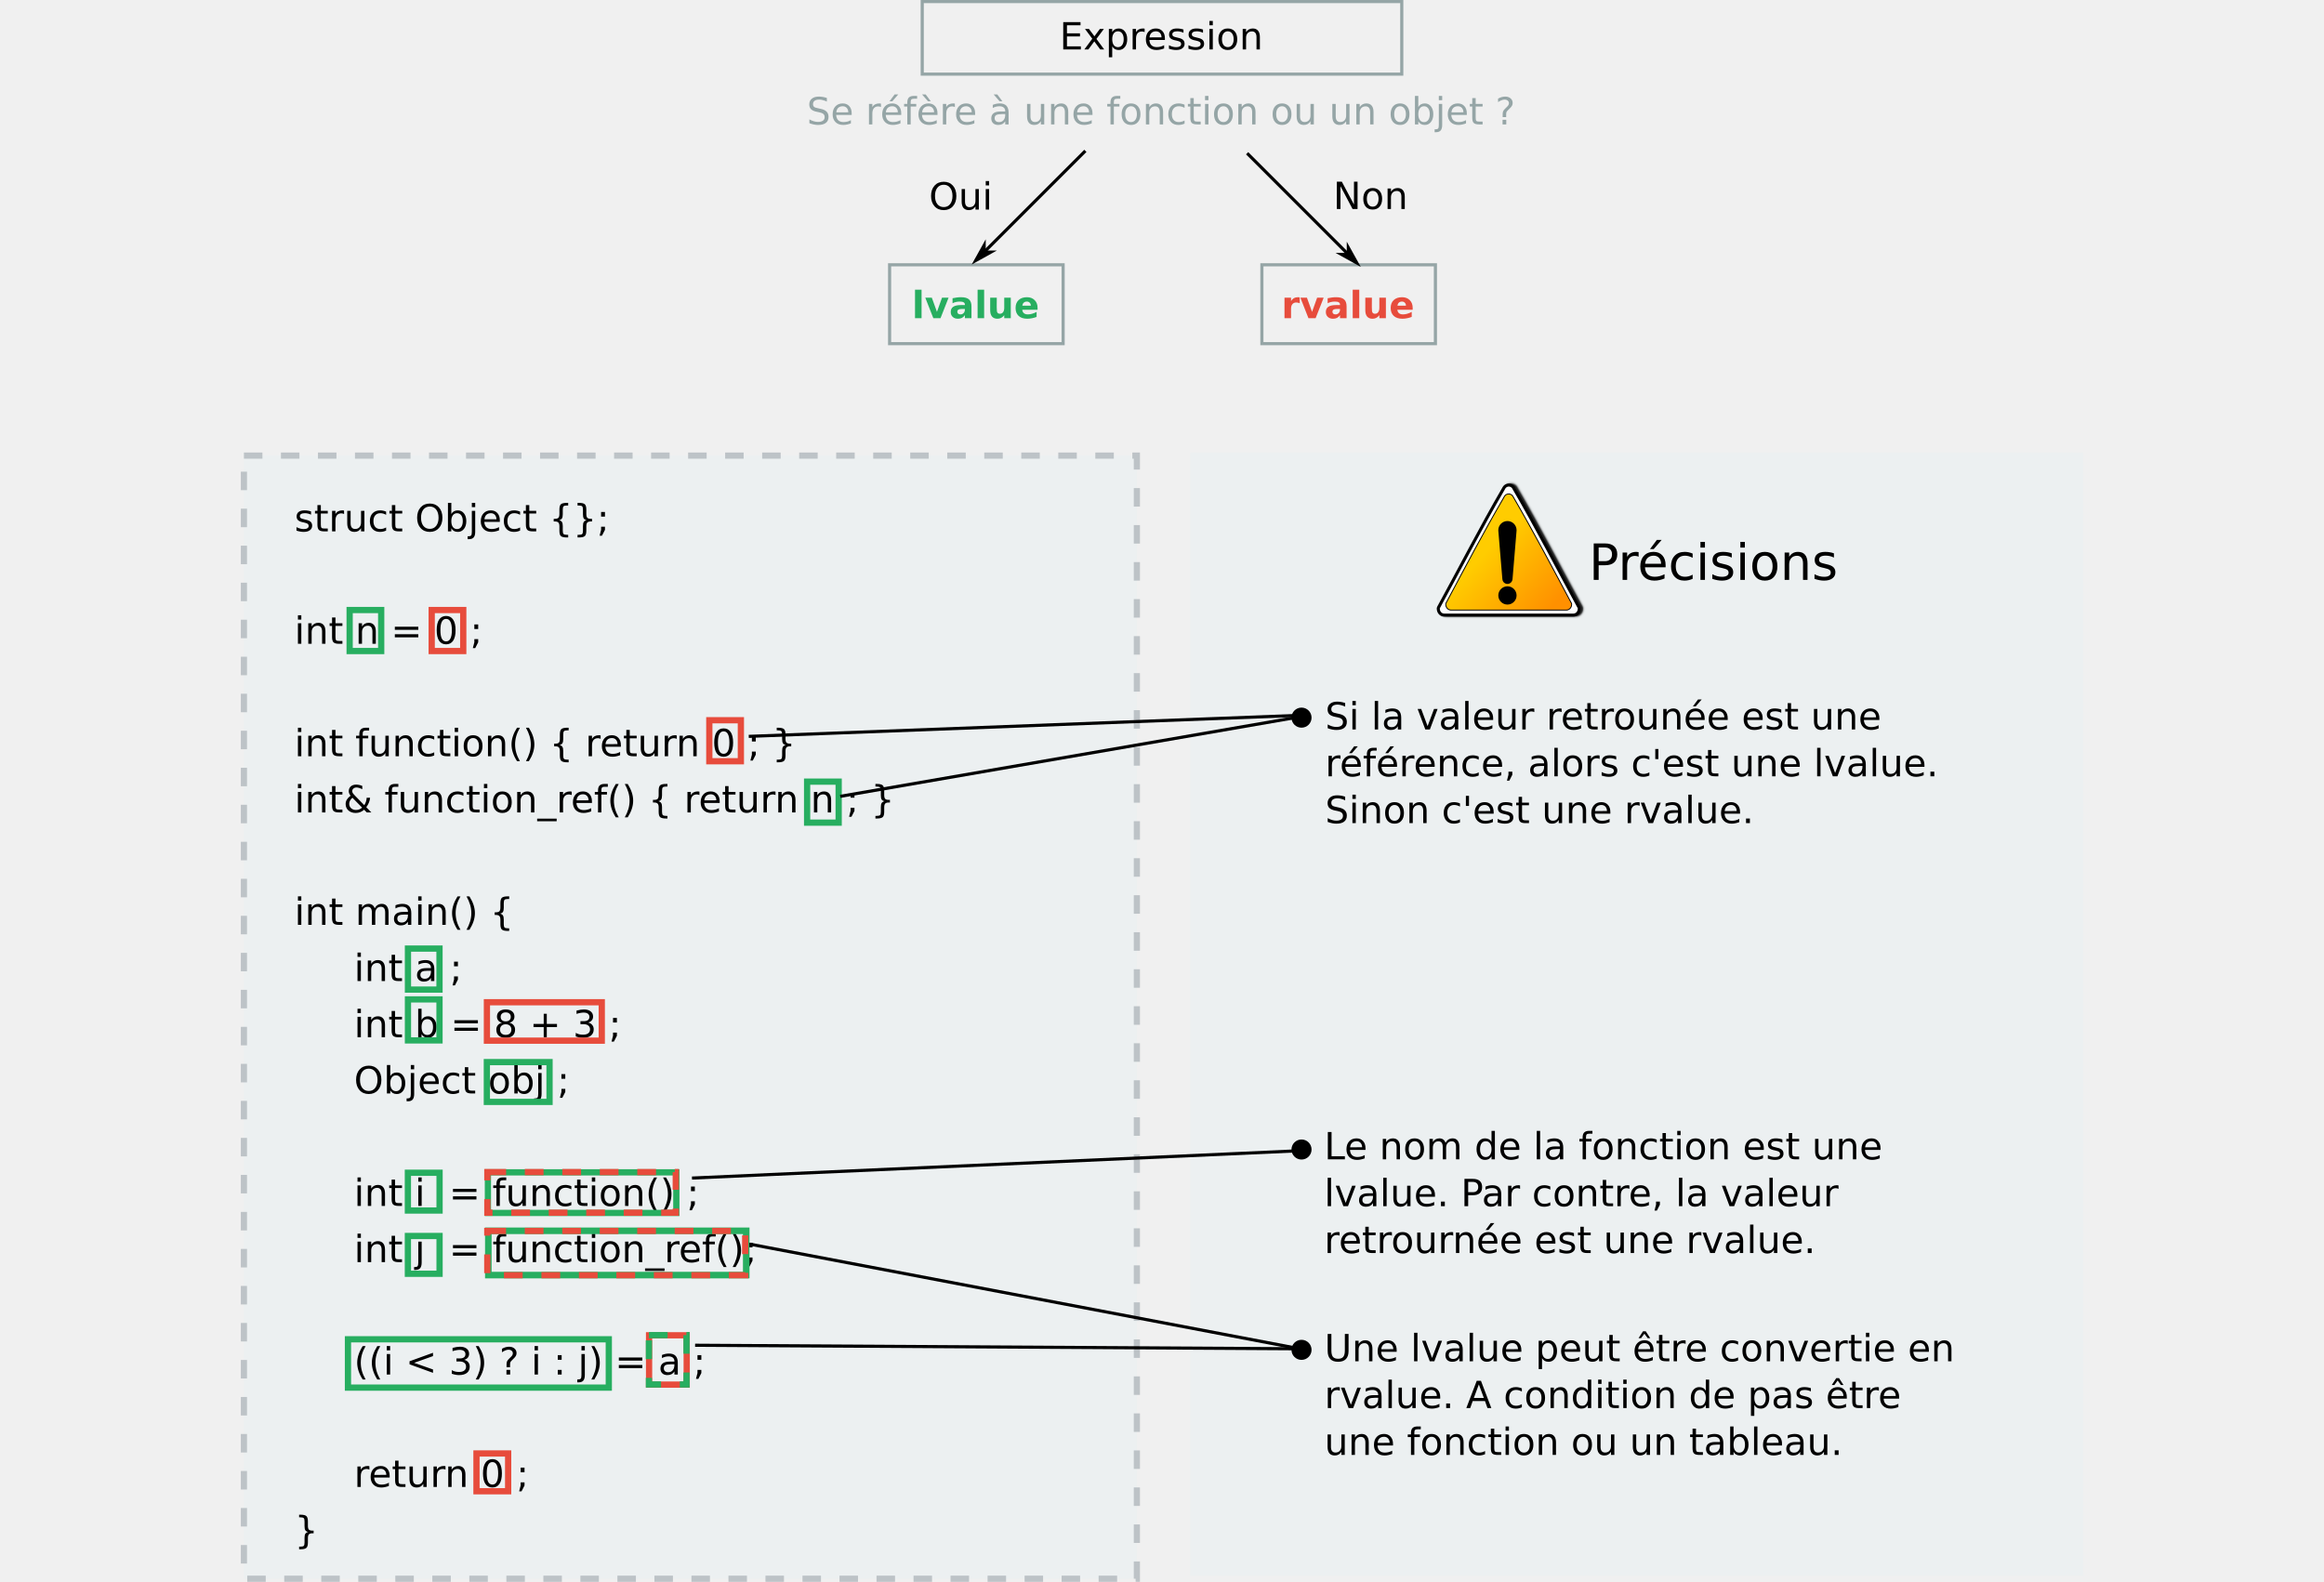
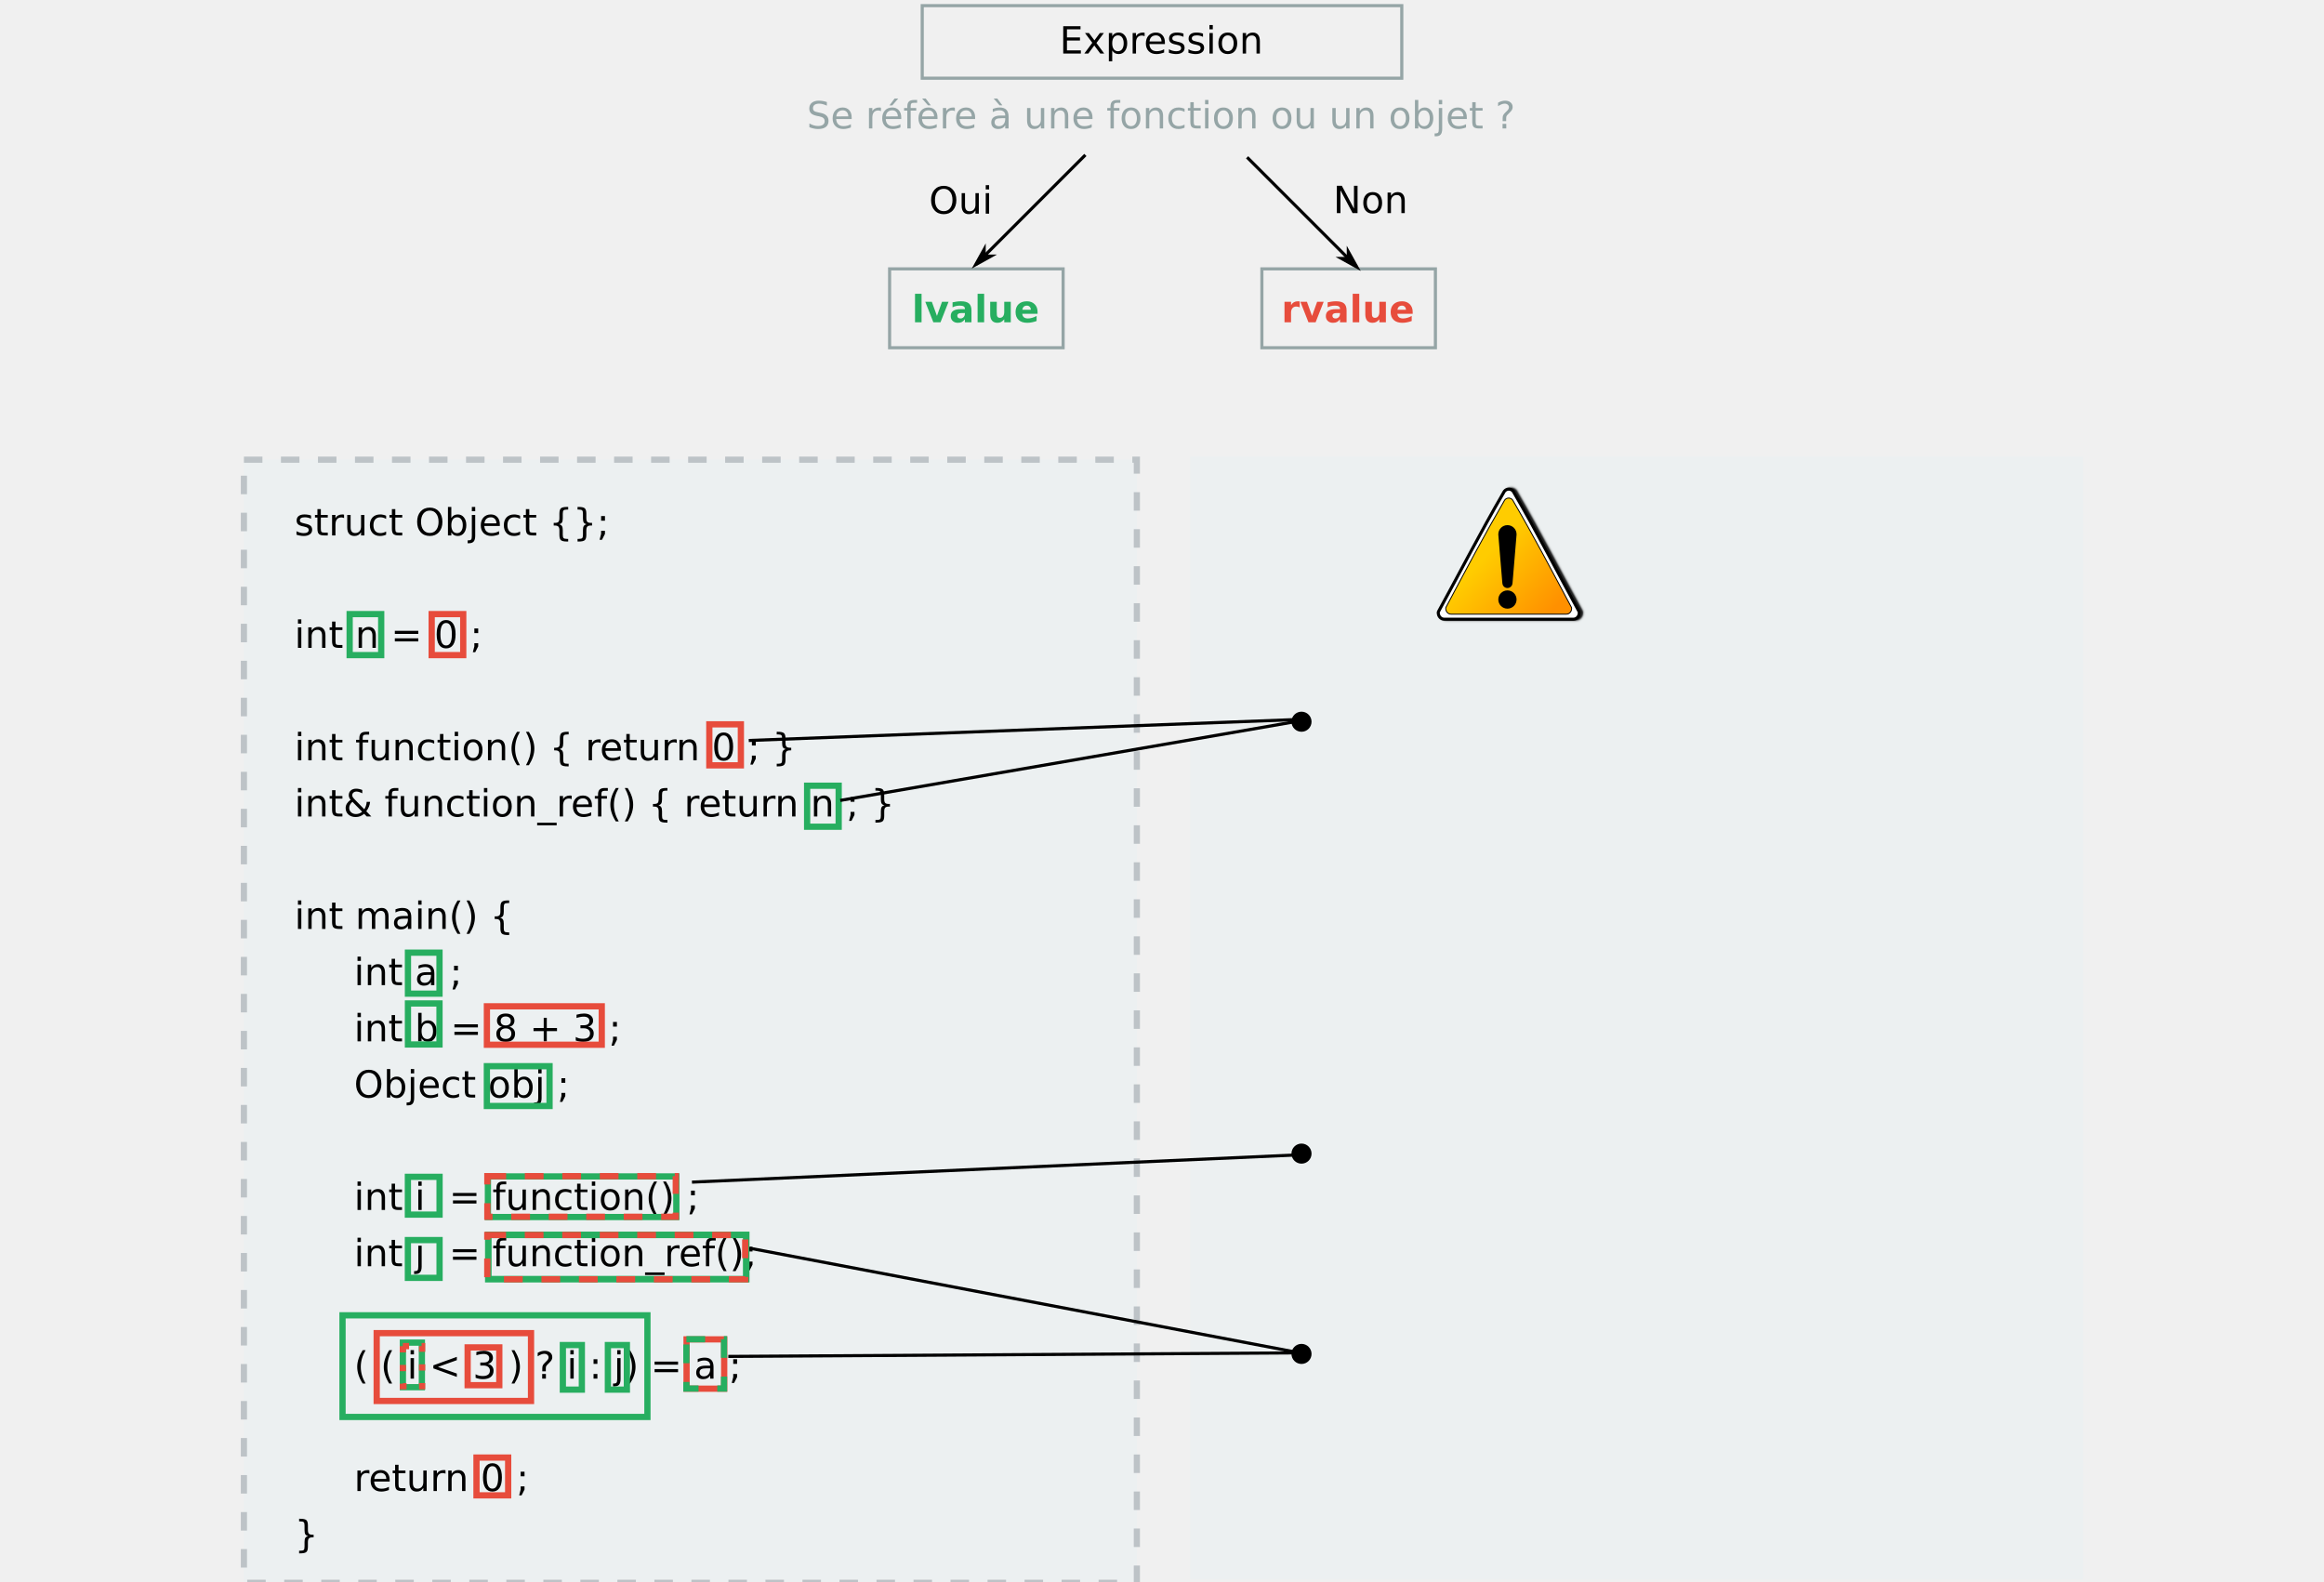
- <svg xmlns="http://www.w3.org/2000/svg" width="210mm" height="142.95mm" version="1.1" viewBox="0 0 744.094 506.515">
-   <defs>
+ <svg xmlns="http://www.w3.org/2000/svg" xmlns:xlink="http://www.w3.org/1999/xlink" width="210mm" height="142.95mm" version="1.1" viewBox="0 0 744.094 506.515" id="svg2">
+   <defs id="defs4">
    <filter id="b" color-interpolation-filters="sRGB">
-       <feGaussianBlur stdDeviation="1.336" />
+       <feGaussianBlur stdDeviation="1.336" id="feGaussianBlur7" />
    </filter>
-     <linearGradient id="a" x1="58" x2="120" y1="57.222" y2="115.22" gradientTransform="translate(.8495 3.3271)" gradientUnits="userSpaceOnUse">
-       <stop stop-color="#fc0" offset="0" />
-       <stop stop-color="#ff9000" offset="1" />
+     <linearGradient id="a" x1="58" x2="120" y1="57.222" y2="115.22" gradientTransform="translate(0.8495,3.3271)" gradientUnits="userSpaceOnUse">
+       <stop stop-color="#fc0" offset="0" id="stop10" />
+       <stop stop-color="#ff9000" offset="1" id="stop12" />
    </linearGradient>
    <marker id="Arrow1Mend" overflow="visible" orient="auto">
-       <path transform="matrix(-.4 0 0 -.4 -4 0)" d="m0 0 5-5-17.5 5 17.5 5-5-5z" fill-rule="evenodd" stroke="#000" stroke-width="1pt" />
+       <path transform="matrix(-.4 0 0 -.4 -4 0)" d="m0 0 5-5-17.5 5 17.5 5-5-5z" fill-rule="evenodd" stroke="#000" stroke-width="1pt" id="path15" />
+     </marker>
+     <marker orient="auto" refY="0" refX="0" id="marker7194" style="overflow:visible">
+       <path id="path7196" d="M 0,0 5,-5 -12.5,0 5,5 0,0 Z" style="fill-rule:evenodd;stroke:#000000;stroke-width:1pt" transform="matrix(-0.4,0,0,-0.4,-4,0)" />
+     </marker>
+     <marker orient="auto" refY="0" refX="0" id="Arrow1Mend-4" style="overflow:visible">
+       <path id="path3899-0" d="M 0,0 5,-5 -12.5,0 5,5 0,0 Z" style="fill-rule:evenodd;stroke:#000000;stroke-width:1pt" transform="matrix(-0.4,0,0,-0.4,-4,0)" />
+     </marker>
+     <marker orient="auto" refY="0" refX="0" id="marker5634" style="overflow:visible">
+       <path id="path5636" d="M 0,0 5,-5 -12.5,0 5,5 0,0 Z" style="fill-rule:evenodd;stroke:#000000;stroke-width:1pt" transform="matrix(-0.4,0,0,-0.4,-4,0)" />
+     </marker>
+     <marker orient="auto" refY="0" refX="0" id="marker5638" style="overflow:visible">
+       <path id="path5640" d="M 0,0 5,-5 -12.5,0 5,5 0,0 Z" style="fill-rule:evenodd;stroke:#000000;stroke-width:1pt" transform="matrix(-0.4,0,0,-0.4,-4,0)" />
+     </marker>
+     <marker orient="auto" refY="0" refX="0" id="marker5642" style="overflow:visible">
+       <path id="path5644" d="M 0,0 5,-5 -12.5,0 5,5 0,0 Z" style="fill-rule:evenodd;stroke:#000000;stroke-width:1pt" transform="matrix(-0.4,0,0,-0.4,-4,0)" />
+     </marker>
+     <filter style="color-interpolation-filters:sRGB" id="filter3789">
+       <feGaussianBlur stdDeviation="1.336" id="feGaussianBlur3791" />
+     </filter>
+     <linearGradient xlink:href="#a" id="linearGradient8074" gradientUnits="userSpaceOnUse" gradientTransform="translate(0.8495,3.3271)" x1="58" y1="57.222" x2="120" y2="115.22" />
+     <marker orient="auto" refY="0" refX="0" id="Arrow1Mend-0" style="overflow:visible">
+       <path id="path3899" d="M 0,0 5,-5 -12.5,0 5,5 0,0 Z" style="fill-rule:evenodd;stroke:#000000;stroke-width:1pt" transform="matrix(-0.4,0,0,-0.4,-4,0)" />
+     </marker>
+     <marker orient="auto" refY="0" refX="0" id="marker5654" style="overflow:visible">
+       <path id="path5656" d="M 0,0 5,-5 -12.5,0 5,5 0,0 Z" style="fill-rule:evenodd;stroke:#000000;stroke-width:1pt" transform="matrix(-0.4,0,0,-0.4,-4,0)" />
    </marker>
  </defs>
-   <g transform="translate(-77.111 6.1523e-8)">
-     <g transform="translate(156.94 -135.71)">
-       <g transform="translate(-10)">
-         <text x="188.491" y="175.55" fill="#000000" font-family="'DejaVu Sans'" font-size="12px" letter-spacing="0px" word-spacing="0px" style="line-height:125%" xml:space="preserve">
-           <tspan x="188.491" y="175.55" fill="#95a5a6">Se réfère à une fonction ou un objet ?</tspan>
+   <g id="g7362" transform="translate(79.82828,-134.4072)">
+     <g transform="translate(-10,0)" id="g6780">
+       <text xml:space="preserve" style="font-style:normal;font-variant:normal;font-weight:normal;font-stretch:normal;font-size:12px;line-height:125%;font-family:'DejaVu Sans';-inkscape-font-specification:'DejaVu Sans';letter-spacing:0px;word-spacing:0px;fill:#000000;fill-opacity:1;stroke:none" x="188.491" y="175.55" id="text3019">
+         <tspan id="tspan3021" x="188.491" y="175.55" style="fill:#95a5a6;fill-opacity:1">Se réfère à une fonction ou un objet ?</tspan>
+       </text>
+       <g id="g3860" transform="translate(173.9296,0)">
+         <text id="text3007" y="151.55" x="95.497" style="font-style:normal;font-variant:normal;font-weight:normal;font-stretch:normal;font-size:12px;line-height:125%;font-family:'DejaVu Sans';-inkscape-font-specification:'DejaVu Sans';letter-spacing:0px;word-spacing:0px;fill:#000000;fill-opacity:1;stroke:none" xml:space="preserve">
+           <tspan y="151.55" x="95.497" id="tspan3009">Expression</tspan>
        </text>
-         <g transform="translate(173.93)">
-           <text x="95.497" y="151.55" fill="#000000" font-family="'DejaVu Sans'" font-size="12px" letter-spacing="0px" word-spacing="0px" style="line-height:125%" xml:space="preserve">
-             <tspan x="95.497" y="151.55">Expression</tspan>
-           </text>
-           <rect x="51.518" y="136.21" width="153.54" height="23.234" fill="none" stroke="#95a5a6" />
-         </g>
-       </g>
-       <g transform="translate(161.06)">
-         <text x="169.362" y="237.602" fill="#e74c3c" font-family="'DejaVu Sans'" font-size="12px" letter-spacing="0px" word-spacing="0px" style="line-height:125%" xml:space="preserve">
-           <tspan x="169.362" y="237.602" fill="#e74c3c" font-weight="bold">rvalue</tspan>
-         </text>
-         <rect x="163.14" y="220.5" width="55.558" height="25.254" fill="none" stroke="#95a5a6" />
-       </g>
-       <g transform="translate(161.06)">
-         <text x="51.067" y="237.602" fill="#000000" font-family="'DejaVu Sans'" font-size="12px" letter-spacing="0px" word-spacing="0px" style="line-height:125%" xml:space="preserve">
-           <tspan x="51.067" y="237.602" fill="#27ae60" font-weight="bold">lvalue</tspan>
-         </text>
-         <rect x="43.942" y="220.5" width="55.558" height="25.254" fill="none" stroke="#95a5a6" />
-       </g>
-       <path d="m319.47 184.78 35 35" fill="none" marker-end="url(#Arrow1Mend)" stroke="#000" stroke-width="1px" />
-       <path d="m267.68 184.02-35 35" fill="none" marker-end="url(#Arrow1Mend)" stroke="#000" stroke-width="1px" />
-       <text x="217.609" y="202.824" fill="#000000" font-family="'DejaVu Sans'" font-size="12px" letter-spacing="0px" word-spacing="0px" style="line-height:125%" xml:space="preserve">
-         <tspan x="217.609" y="202.824">Oui</tspan>
-       </text>
-       <text x="347.03" y="202.639" fill="#000000" font-family="'DejaVu Sans'" font-size="12px" letter-spacing="0px" word-spacing="0px" style="line-height:125%" xml:space="preserve">
-         <tspan x="347.03" y="202.639">Non</tspan>
-       </text>
-     </g>
-     <g>
-       <rect x="458.2" y="144.9" width="285.9" height="359.64" fill="#ecf0f1" />
-       <rect x="155.21" y="145.89" width="285.9" height="359.64" fill="#ecf0f1" stroke="#bdc3c7" stroke-dasharray="5.926, 5.926" stroke-width="1.975" />
-       <text x="171.384" y="170.145" fill="#000000" font-family="'DejaVu Sans'" font-size="12px" letter-spacing="0px" word-spacing="0px" style="line-height:150%" xml:space="preserve">
-         <tspan x="171.384" y="170.145" style="line-height:150%">struct Object {};</tspan>
-         <tspan x="171.384" y="188.145" style="line-height:150%" />
-         <tspan x="171.384" y="206.145" style="line-height:150%">int n = 0 ;</tspan>
-         <tspan x="171.384" y="224.145" style="line-height:150%" />
-         <tspan x="171.384" y="242.145" style="line-height:150%">int function() { return 0 ; }</tspan>
-         <tspan x="171.384" y="260.145" style="line-height:150%">int&amp; function_ref() { return n ; }</tspan>
-         <tspan x="171.384" y="278.145" style="line-height:150%" />
-         <tspan x="171.384" y="296.145" style="line-height:150%">int main() {</tspan>
-         <tspan x="171.384" y="314.145" style="line-height:150%">     int a ;</tspan>
-         <tspan x="171.384" y="332.145" style="line-height:150%">     int b = 8 + 3 ; </tspan>
-         <tspan x="171.384" y="350.145" style="line-height:150%">     Object obj ;</tspan>
-         <tspan x="171.384" y="368.145" style="line-height:150%" />
-         <tspan x="171.384" y="386.145" style="line-height:150%">     int i  = function() ;</tspan>
-         <tspan x="171.384" y="404.145" style="line-height:150%">     int j  = function_ref();</tspan>
-         <tspan x="171.384" y="422.145" style="line-height:150%" />
-         <tspan x="171.384" y="440.145" style="line-height:150%">     ((i &lt; 3) ? i : j) = a ;</tspan>
-         <tspan x="171.384" y="458.145" style="line-height:150%" />
-         <tspan x="171.384" y="476.145" style="line-height:150%">     return 0 ;</tspan>
-         <tspan x="171.384" y="494.145" style="line-height:150%">}</tspan>
-       </text>
-     </g>
-     <g fill="none">
-       <g stroke-dashoffset="7.8" stroke-width="2">
-         <rect x="189.06" y="195.34" width="10.102" height="13.132" stroke="#27ae60" />
-         <rect x="215.33" y="195.34" width="10.102" height="13.132" stroke="#e74c3c" />
-         <rect x="304.22" y="230.63" width="10.102" height="13.132" stroke="#e74c3c" />
-       </g>
-       <g stroke="#27ae60" stroke-dashoffset="7.8" stroke-width="2">
-         <rect x="335.53" y="250.29" width="10.102" height="13.132" />
-         <rect x="207.73" y="303.75" width="10.102" height="13.132" />
-         <rect x="207.73" y="320.02" width="10.102" height="13.132" />
-       </g>
-       <rect x="233.01" y="320.93" width="36.774" height="12.304" stroke="#e74c3c" stroke-dashoffset="7.8" stroke-width="2" />
-       <g stroke="#27ae60" stroke-width="2">
-         <rect x="232.99" y="340.1" width="20.07" height="12.743" stroke-dashoffset="7.8" />
-         <rect x="207.71" y="375.53" width="10.14" height="12.099" stroke-dashoffset="7.501" />
-         <rect x="207.71" y="395.78" width="10.14" height="12.099" stroke-dashoffset="7.501" />
-         <rect x="188.52" y="428.86" width="83.515" height="15.474" stroke-dashoffset="7.8" />
-       </g>
-       <g>
-         <rect x="284.93" y="427.58" width="12.047" height="15.792" stroke="#e74c3c" stroke-dashoffset="7.8" stroke-width="2" />
-         <rect x="229.67" y="465.42" width="10.14" height="12.099" stroke="#e74c3c" stroke-dashoffset="7.501" stroke-width="2" />
-         <rect x="233.46" y="394.12" width="82.578" height="14.18" stroke="#27ae60" stroke-dashoffset="8.377" stroke-width="2.1" />
-         <rect x="233.33" y="375.4" width="60.329" height="13.002" stroke="#27ae60" stroke-dashoffset="7.198" stroke-width="2" />
-       </g>
-       <rect x="233.15" y="375.32" width="60.329" height="13.002" stroke="#e74c3c" stroke-dasharray="6, 6" stroke-width="2" />
-     </g>
-     <g transform="matrix(.32478 0 0 .32478 536.86 153.75)">
-       <g stroke="#000">
-         <path d="m74.202 4.707c-0.802 0-1.573 0.174-2.268 0.493-0.695 0.319-1.319 0.776-1.845 1.347-0.525 0.571-0.844 1.323-1.24 2.003-22.303 38.303-42.603 77.939-63.931 116.89-0.212 0.132-0.212 0.765-0.212 1.182 0 0.871 0.16 1.709 0.454 2.463 0.294 0.754 0.715 1.433 1.24 2.003 0.525 0.571 1.15 1.028 1.845 1.347 0.695 0.319 1.466 0.493 2.268 0.493h63.508 0.363 63.508c0.802 0 1.573-0.174 2.268-0.493 0.695-0.319 1.319-0.776 1.845-1.347 0.525-0.571 0.946-1.249 1.24-2.003 0.294-0.754 0.454-1.593 0.454-2.463 0-0.417 0-1.05-0.212-1.182-21.32-38.942-41.62-78.578-63.925-116.88-0.396-0.68-0.715-1.433-1.24-2.003-0.525-0.571-1.15-1.028-1.845-1.347-0.695-0.319-1.466-0.493-2.268-0.493z" fill="none" filter="url(#b)" stroke-width="3" />
-         <path d="m71.845 4.827c-0.802 0-1.573 0.174-2.268 0.493-0.695 0.319-1.319 0.776-1.845 1.347-0.525 0.571-0.844 1.323-1.24 2.003-22.302 38.303-42.603 77.939-63.931 116.89-0.212 0.132-0.212 0.765-0.212 1.182 0 0.871 0.16 1.709 0.454 2.463 0.294 0.754 0.715 1.433 1.24 2.003 0.525 0.571 1.15 1.028 1.845 1.347 0.695 0.319 1.466 0.493 2.268 0.493h63.508 0.363 63.508c0.802 0 1.573-0.174 2.268-0.493 0.695-0.319 1.319-0.776 1.845-1.347 0.525-0.571 0.946-1.249 1.24-2.003 0.294-0.754 0.454-1.593 0.454-2.463 0-0.417 0-1.05-0.212-1.182-21.33-38.951-41.629-78.587-63.932-116.89-0.396-0.68-0.715-1.433-1.24-2.003-0.525-0.571-1.15-1.028-1.845-1.347-0.695-0.319-1.466-0.493-2.268-0.493z" fill="#fff" stroke-width="3" />
-         <path d="m71.745 13.604c-0.716 0-1.405 0.155-2.025 0.44-0.62 0.285-1.178 0.693-1.647 1.202-0.469 0.509-0.754 1.182-1.107 1.789-19.913 34.199-37.411 67.43-57.081 104.37-0.168 0.316-0.189 0.683-0.189 1.056 0 0.777 0.143 1.526 0.405 2.199 0.262 0.674 0.638 1.279 1.107 1.789 0.469 0.509 1.027 0.917 1.647 1.202 0.62 0.285 1.309 0.44 2.025 0.44h56.703 0.324 56.703c0.716 0 1.405-0.155 2.025-0.44 0.62-0.285 1.178-0.693 1.647-1.202 0.469-0.509 0.845-1.115 1.107-1.789 0.262-0.674 0.406-1.422 0.405-2.199-4.8e-4 -0.373-0.021-0.74-0.189-1.056-18.66-34.951-37.177-70.163-57.085-104.36-0.353-0.607-0.638-1.279-1.107-1.789-0.469-0.509-1.027-0.917-1.647-1.202-0.62-0.285-1.309-0.44-2.025-0.44z" fill="url(#a)" stroke-width=".9px" />
-       </g>
-       <g transform="translate(-6.4844,-2.7419)">
-         <path d="m77 43.063c-4.971 0-9 4.029-9 9 0 0.118-0.004 0.227 0 0.344l4 48h0.031c0.181 2.596 2.326 4.656 4.969 4.656s4.787-2.06 4.969-4.656h0.031l3.781-45.344c0.126-0.862 0.219-1.735 0.219-2.659 0.004-0.117 0-0.226 0-0.344 0-4.971-4.029-9-9-9z" />
-         <ellipse transform="matrix(.81818 0 0 1 68 59)" cx="11" cy="57.407" rx="11" ry="9" />
+         <rect style="fill:none;stroke:#95a5a6;stroke-opacity:1" y="136.215" x="51.518" height="23.234" width="153.543" id="rect3023" />
      </g>
    </g>
-     <g fill="#000000" font-family="'DejaVu Sans'" font-size="12px" letter-spacing="0px" word-spacing="0px">
-       <text x="585.807" y="185.687" style="line-height:125%" xml:space="preserve">
-         <tspan x="585.807" y="185.687">
-           <tspan x="585.807" y="185.687" font-size="16px">Précisions</tspan>
-         </tspan>
+     <g transform="translate(161.0608,0)" id="g4458">
+       <text xml:space="preserve" style="font-style:normal;font-variant:normal;font-weight:normal;font-stretch:normal;font-size:12px;line-height:125%;font-family:'DejaVu Sans';-inkscape-font-specification:'DejaVu Sans';letter-spacing:0px;word-spacing:0px;fill:#e74c3c;fill-opacity:1;stroke:none" x="169.362" y="237.602" id="text3015">
+         <tspan id="tspan3017" x="169.362" y="237.602" style="font-weight:bold;-inkscape-font-specification:'DejaVu Sans Bold';fill:#e74c3c;fill-opacity:1">rvalue</tspan>
      </text>
-       <text x="501.384" y="233.582" style="line-height:125%" xml:space="preserve">
-         <tspan x="501.384" y="233.582">
-           <tspan x="501.384" y="233.582" dx="0 0 0 5.472 0 0 5.472 0 0 0 0 0 0 5.472 0 0 0 0 0 0 0 0 0 5.472 0 0 0 5.472" text-align="justify">Si la valeur retrounée est une </tspan>
-         </tspan>
-         <tspan x="501.384" y="248.582">
-           <tspan x="501.384" y="248.582" dx="0 0 0 0 0 0 0 0 0 0 0 2.275 0 0 0 0 0 2.275 0 0 0 0 0 2.275 0 0 0 2.275" text-align="justify">référence, alors c'est une lvalue. </tspan>
-         </tspan>
-         <tspan x="501.384" y="263.582">
-           <tspan x="501.384" y="263.582" text-align="justify">Sinon c'est une rvalue.</tspan>
-         </tspan>
+       <rect style="fill:none;stroke:#95a5a6;stroke-opacity:1" id="rect3798-1" width="55.558" height="25.254" x="163.14" y="220.502" />
+     </g>
+     <g transform="translate(161.0608,0)" id="g4463">
+       <text xml:space="preserve" style="font-style:normal;font-variant:normal;font-weight:normal;font-stretch:normal;font-size:12px;line-height:125%;font-family:'DejaVu Sans';-inkscape-font-specification:'DejaVu Sans';letter-spacing:0px;word-spacing:0px;fill:#000000;fill-opacity:1;stroke:none" x="51.067" y="237.602" id="text3011">
+         <tspan id="tspan3013" x="51.067" y="237.602" style="font-weight:bold;-inkscape-font-specification:'DejaVu Sans Bold';fill:#27ae60;fill-opacity:1">lvalue</tspan>
      </text>
-       <text x="501.085" y="371.242" style="line-height:125%" xml:space="preserve">
-         <tspan x="501.085" y="371.242">
-           <tspan x="501.085" y="371.242" dx="0 0 0 3.358 0 0 0 3.358 0 0 3.358 0 0 3.358 0 0 0 0 0 0 0 0 3.358 0 0 0 3.358" text-align="justify">Le nom de la fonction est une </tspan>
-         </tspan>
-         <tspan x="501.085" y="386.242">
-           <tspan x="501.085" y="386.242" dx="0 0 0 0 0 0 0 0 8.547 0 0 0 8.547 0 0 0 0 0 0 0 8.547 0 0 8.547" text-align="justify">lvalue. Par contre, la valeur </tspan>
-         </tspan>
-         <tspan x="501.085" y="401.242">
-           <tspan x="501.085" y="401.242" text-align="justify">retrournée est une rvalue. </tspan>
-         </tspan>
-       </text>
-       <text x="501.155" y="435.893" style="line-height:125%" xml:space="preserve">
-         <tspan x="501.155" y="435.893">
-           <tspan x="501.155" y="435.893" dx="0 0 0 0 0.427 0 0 0 0 0 0 0.427 0 0 0 0 0.427 0 0 0 0 0.427 0 0 0 0 0 0 0 0 0 0.427" text-align="justify">Une lvalue peut être convertie en </tspan>
-         </tspan>
-         <tspan x="501.155" y="450.893">
-           <tspan x="501.155" y="450.893" dx="0 0 0 0 0 0 0 0 3.859 0 3.859 0 0 0 0 0 0 0 0 0 3.859 0 0 3.859 0 0 0 3.859" text-align="justify">rvalue. A condition de pas être </tspan>
-         </tspan>
-         <tspan x="501.155" y="465.893">
-           <tspan x="501.155" y="465.893" text-align="justify">une fonction ou un tableau.</tspan>
-         </tspan>
-       </text>
+       <rect style="fill:none;stroke:#95a5a6;stroke-opacity:1" id="rect3798-7" width="55.558" height="25.254" x="43.942" y="220.502" />
    </g>
-     <g fill="none">
-       <g stroke="#000" stroke-width="1px">
-         <path d="m493.69 229.04-176.84 6.76" marker-end="" />
-         <path d="m493.18 229.55-147.04 25.448" marker-end="" />
-         <path d="m493.9 368.45-195.23 8.781" marker-end="" />
-         <path d="m493.39 431.9-193.72-1.133" marker-end="" />
-         <path d="m493.54 431.95-176.43-33.571" marker-end="" />
+     <path id="path3884" d="m 319.469,184.778 35,35" style="fill:none;stroke:#000000;stroke-width:1px;stroke-linecap:butt;stroke-linejoin:miter;stroke-opacity:1;marker-end:url(#Arrow1Mend-0)" />
+     <path id="path3884-9" d="m 267.683,184.024 -35,35" style="fill:none;stroke:#000000;stroke-width:1px;stroke-linecap:butt;stroke-linejoin:miter;stroke-opacity:1;marker-end:url(#Arrow1Mend-0)" />
+     <text id="text4374" y="202.824" x="217.609" style="font-style:normal;font-variant:normal;font-weight:normal;font-stretch:normal;font-size:12px;line-height:125%;font-family:'DejaVu Sans';-inkscape-font-specification:'DejaVu Sans';letter-spacing:0px;word-spacing:0px;fill:#000000;fill-opacity:1;stroke:none" xml:space="preserve">
+       <tspan y="202.824" x="217.609" id="tspan4376">Oui</tspan>
+     </text>
+     <text id="text4378" y="202.639" x="347.03" style="font-style:normal;font-variant:normal;font-weight:normal;font-stretch:normal;font-size:12px;line-height:125%;font-family:'DejaVu Sans';-inkscape-font-specification:'DejaVu Sans';letter-spacing:0px;word-spacing:0px;fill:#000000;fill-opacity:1;stroke:none" xml:space="preserve">
+       <tspan y="202.639" x="347.03" id="tspan4380">Non</tspan>
+     </text>
+   </g>
+   <rect style="fill:#ecf0f1;fill-opacity:1;stroke:none" id="rect4930-0" width="285.898" height="359.639" x="381.086" y="146.209" />
+   <rect style="fill:#ecf0f1;fill-opacity:1;stroke:#bdc3c7;stroke-width:1.975;stroke-miterlimit:4;stroke-dasharray:5.926, 5.926;stroke-dashoffset:0;stroke-opacity:1" id="rect4930" width="285.898" height="359.639" x="78.099" y="147.196" />
+   <text xml:space="preserve" style="font-style:normal;font-variant:normal;font-weight:normal;font-stretch:normal;font-size:12px;line-height:150%;font-family:'DejaVu Sans';-inkscape-font-specification:'DejaVu Sans';letter-spacing:0px;word-spacing:0px;fill:#000000;fill-opacity:1;stroke:none" x="94.273" y="171.452" id="text4491">
+     <tspan x="94.273" y="171.452" id="tspan4540" style="font-style:normal;font-variant:normal;font-weight:normal;font-stretch:normal;font-size:12px;line-height:150%;font-family:'DejaVu Sans';-inkscape-font-specification:'DejaVu Sans';text-align:start;writing-mode:lr-tb;text-anchor:start">struct Object {};</tspan>
+     <tspan x="94.273" y="189.452" id="tspan4602" style="font-style:normal;font-variant:normal;font-weight:normal;font-stretch:normal;font-size:12px;line-height:150%;font-family:'DejaVu Sans';-inkscape-font-specification:'DejaVu Sans';text-align:start;writing-mode:lr-tb;text-anchor:start" />
+     <tspan x="94.273" y="207.452" id="tspan4604" style="font-style:normal;font-variant:normal;font-weight:normal;font-stretch:normal;font-size:12px;line-height:150%;font-family:'DejaVu Sans';-inkscape-font-specification:'DejaVu Sans';text-align:start;writing-mode:lr-tb;text-anchor:start">int n = 0 ;</tspan>
+     <tspan x="94.273" y="225.452" id="tspan4606" style="font-style:normal;font-variant:normal;font-weight:normal;font-stretch:normal;font-size:12px;line-height:150%;font-family:'DejaVu Sans';-inkscape-font-specification:'DejaVu Sans';text-align:start;writing-mode:lr-tb;text-anchor:start" />
+     <tspan x="94.273" y="243.452" id="tspan4608" style="font-style:normal;font-variant:normal;font-weight:normal;font-stretch:normal;font-size:12px;line-height:150%;font-family:'DejaVu Sans';-inkscape-font-specification:'DejaVu Sans';text-align:start;writing-mode:lr-tb;text-anchor:start">int function() { return 0 ; }</tspan>
+     <tspan x="94.273" y="261.452" id="tspan4610" style="font-style:normal;font-variant:normal;font-weight:normal;font-stretch:normal;font-size:12px;line-height:150%;font-family:'DejaVu Sans';-inkscape-font-specification:'DejaVu Sans';text-align:start;writing-mode:lr-tb;text-anchor:start">int&amp; function_ref() { return n ; }</tspan>
+     <tspan x="94.273" y="279.452" id="tspan4612" style="font-style:normal;font-variant:normal;font-weight:normal;font-stretch:normal;font-size:12px;line-height:150%;font-family:'DejaVu Sans';-inkscape-font-specification:'DejaVu Sans';text-align:start;writing-mode:lr-tb;text-anchor:start" />
+     <tspan x="94.273" y="297.452" id="tspan4614" style="font-style:normal;font-variant:normal;font-weight:normal;font-stretch:normal;font-size:12px;line-height:150%;font-family:'DejaVu Sans';-inkscape-font-specification:'DejaVu Sans';text-align:start;writing-mode:lr-tb;text-anchor:start">int main() {</tspan>
+     <tspan x="94.273" y="315.452" id="tspan4616" style="font-style:normal;font-variant:normal;font-weight:normal;font-stretch:normal;font-size:12px;line-height:150%;font-family:'DejaVu Sans';-inkscape-font-specification:'DejaVu Sans';text-align:start;writing-mode:lr-tb;text-anchor:start">     int a ;</tspan>
+     <tspan x="94.273" y="333.452" id="tspan4618" style="font-style:normal;font-variant:normal;font-weight:normal;font-stretch:normal;font-size:12px;line-height:150%;font-family:'DejaVu Sans';-inkscape-font-specification:'DejaVu Sans';text-align:start;writing-mode:lr-tb;text-anchor:start">     int b = 8 + 3 ; </tspan>
+     <tspan x="94.273" y="351.452" id="tspan4620" style="font-style:normal;font-variant:normal;font-weight:normal;font-stretch:normal;font-size:12px;line-height:150%;font-family:'DejaVu Sans';-inkscape-font-specification:'DejaVu Sans';text-align:start;writing-mode:lr-tb;text-anchor:start">     Object obj ;</tspan>
+     <tspan x="94.273" y="369.452" id="tspan4622" style="font-style:normal;font-variant:normal;font-weight:normal;font-stretch:normal;font-size:12px;line-height:150%;font-family:'DejaVu Sans';-inkscape-font-specification:'DejaVu Sans';text-align:start;writing-mode:lr-tb;text-anchor:start" />
+     <tspan x="94.273" y="387.452" id="tspan4624" style="font-style:normal;font-variant:normal;font-weight:normal;font-stretch:normal;font-size:12px;line-height:150%;font-family:'DejaVu Sans';-inkscape-font-specification:'DejaVu Sans';text-align:start;writing-mode:lr-tb;text-anchor:start">     int i  = function() ;</tspan>
+     <tspan x="94.273" y="405.452" id="tspan4626" style="font-style:normal;font-variant:normal;font-weight:normal;font-stretch:normal;font-size:12px;line-height:150%;font-family:'DejaVu Sans';-inkscape-font-specification:'DejaVu Sans';text-align:start;writing-mode:lr-tb;text-anchor:start">     int j  = function_ref();</tspan>
+     <tspan x="94.273" y="423.452" id="tspan4628" style="font-style:normal;font-variant:normal;font-weight:normal;font-stretch:normal;font-size:12px;line-height:150%;font-family:'DejaVu Sans';-inkscape-font-specification:'DejaVu Sans';text-align:start;writing-mode:lr-tb;text-anchor:start" />
+     <tspan x="94.273" y="441.452" id="tspan4630" style="font-style:normal;font-variant:normal;font-weight:normal;font-stretch:normal;font-size:12px;line-height:150%;font-family:'DejaVu Sans';-inkscape-font-specification:'DejaVu Sans';text-align:start;writing-mode:lr-tb;text-anchor:start">     ( ( i &lt; 3 ) ? i : j) = a ;</tspan>
+     <tspan x="94.273" y="459.452" id="tspan4632" style="font-style:normal;font-variant:normal;font-weight:normal;font-stretch:normal;font-size:12px;line-height:150%;font-family:'DejaVu Sans';-inkscape-font-specification:'DejaVu Sans';text-align:start;writing-mode:lr-tb;text-anchor:start" />
+     <tspan x="94.273" y="477.452" id="tspan4634" style="font-style:normal;font-variant:normal;font-weight:normal;font-stretch:normal;font-size:12px;line-height:150%;font-family:'DejaVu Sans';-inkscape-font-specification:'DejaVu Sans';text-align:start;writing-mode:lr-tb;text-anchor:start">     return 0 ;</tspan>
+     <tspan x="94.273" y="495.452" id="tspan4636" style="font-style:normal;font-variant:normal;font-weight:normal;font-stretch:normal;font-size:12px;line-height:150%;font-family:'DejaVu Sans';-inkscape-font-specification:'DejaVu Sans';text-align:start;writing-mode:lr-tb;text-anchor:start">}</tspan>
+   </text>
+   <rect style="fill:none;stroke:#27ae60;stroke-width:2;stroke-miterlimit:4;stroke-dasharray:none;stroke-dashoffset:7.8;stroke-opacity:1" id="rect4640" width="10.102" height="13.132" x="111.951" y="196.645" />
+   <rect style="fill:none;stroke:#e74c3c;stroke-width:2;stroke-miterlimit:4;stroke-dasharray:none;stroke-dashoffset:7.8;stroke-opacity:1" id="rect4640-4" width="10.102" height="13.132" x="138.215" y="196.645" />
+   <rect style="fill:none;stroke:#e74c3c;stroke-width:2;stroke-miterlimit:4;stroke-dasharray:none;stroke-dashoffset:7.8;stroke-opacity:1" id="rect4640-4-8" width="10.102" height="13.132" x="227.108" y="231.94" />
+   <rect style="fill:none;stroke:#27ae60;stroke-width:2;stroke-miterlimit:4;stroke-dasharray:none;stroke-dashoffset:7.8;stroke-opacity:1" id="rect4640-4-8-8" width="10.102" height="13.132" x="258.423" y="251.597" />
+   <rect style="fill:none;stroke:#27ae60;stroke-width:2;stroke-miterlimit:4;stroke-dasharray:none;stroke-dashoffset:7.8;stroke-opacity:1" id="rect4640-4-8-8-2" width="10.102" height="13.132" x="130.618" y="305.054" />
+   <rect style="fill:none;stroke:#27ae60;stroke-width:2;stroke-miterlimit:4;stroke-dasharray:none;stroke-dashoffset:7.8;stroke-opacity:1" id="rect4640-4-8-8-2-4" width="10.102" height="13.132" x="130.618" y="321.323" />
+   <rect style="fill:none;stroke:#e74c3c;stroke-width:2;stroke-miterlimit:4;stroke-dasharray:none;stroke-dashoffset:7.8;stroke-opacity:1" id="rect4640-4-8-8-2-4-5-5" width="36.774" height="12.304" x="155.896" y="322.236" />
+   <rect style="fill:none;stroke:#27ae60;stroke-width:2;stroke-miterlimit:4;stroke-dasharray:none;stroke-dashoffset:7.8;stroke-opacity:1" id="rect4640-4-8-8-2-4-5-1" width="20.07" height="12.743" x="155.884" y="341.41" />
+   <rect style="fill:none;stroke:#27ae60;stroke-width:2;stroke-miterlimit:4;stroke-dasharray:none;stroke-dashoffset:7.501;stroke-opacity:1" id="rect4640-4-8-8-2-4-7" width="10.14" height="12.099" x="130.599" y="376.839" />
+   <rect style="fill:none;stroke:#27ae60;stroke-width:2;stroke-miterlimit:4;stroke-dasharray:none;stroke-dashoffset:7.501;stroke-opacity:1" id="rect4640-4-8-8-2-4-7-1" width="10.14" height="12.099" x="130.599" y="397.089" />
+   <rect style="fill:none;stroke:#27ae60;stroke-width:2;stroke-miterlimit:4;stroke-dasharray:none;stroke-dashoffset:7.8;stroke-opacity:1" id="rect4640-4-8-8-2-4-7-1-1" width="97.623" height="32.547" x="109.669" y="421.182" />
+   <rect style="fill:none;stroke:#e74c3c;stroke-width:2;stroke-miterlimit:4;stroke-dasharray:none;stroke-dashoffset:7.8;stroke-opacity:1" id="rect4640-4-8-8-2-4-7-5" width="12.047" height="15.792" x="219.824" y="428.886" />
+   <rect style="fill:none;stroke:#e74c3c;stroke-width:2;stroke-miterlimit:4;stroke-dasharray:none;stroke-dashoffset:7.501;stroke-opacity:1" id="rect4640-4-8-8-2-4-7-5-2" width="10.14" height="12.099" x="152.563" y="466.732" />
+   <rect style="fill:none;stroke:#27ae60;stroke-width:2.1;stroke-miterlimit:4;stroke-dasharray:none;stroke-dashoffset:8.377;stroke-opacity:1" id="rect4640-4-8-8-2-4-7-7" width="82.578" height="14.18" x="156.344" y="395.427" />
+   <rect style="fill:none;stroke:#27ae60;stroke-width:2;stroke-miterlimit:4;stroke-dasharray:none;stroke-dashoffset:7.198;stroke-opacity:1" id="rect4640-4-8-8-2-4-7-7-6" width="60.329" height="13.002" x="156.219" y="376.709" />
+   <rect style="fill:none;stroke:#e74c3c;stroke-width:2;stroke-miterlimit:4;stroke-dasharray:6, 6;stroke-dashoffset:0;stroke-opacity:1" id="rect4640-4-8-8-2-4-7-7-6-1" width="60.329" height="13.002" x="156.04" y="376.624" />
+   <g id="g5034" transform="translate(111.7054,-124.4072)">
+     <g transform="matrix(0.3247759,0,0,0.3247759,348.0414,279.4687)" id="g4971">
+       <path id="path4153-1-1" style="fill:none;stroke:#000000;stroke-width:3;filter:url(#filter3789)" d="m 74.202,4.707 c -0.802,0 -1.573,0.174 -2.268,0.493 -0.695,0.319 -1.319,0.776 -1.845,1.347 -0.525,0.571 -0.844,1.323 -1.24,2.003 -22.303,38.303 -42.603,77.939 -63.931,116.89 -0.212,0.132 -0.212,0.765 -0.212,1.182 0,0.871 0.16,1.709 0.454,2.463 0.294,0.754 0.715,1.433 1.24,2.003 0.525,0.571 1.15,1.028 1.845,1.347 0.695,0.319 1.466,0.493 2.268,0.493 l 63.508,0 0.363,0 63.508,0 c 0.802,0 1.573,-0.174 2.268,-0.493 0.695,-0.319 1.319,-0.776 1.845,-1.347 0.525,-0.571 0.946,-1.249 1.24,-2.003 0.294,-0.754 0.454,-1.593 0.454,-2.463 0,-0.417 0,-1.05 -0.212,-1.182 -21.32,-38.942 -41.62,-78.578 -63.925,-116.88 -0.396,-0.68 -0.715,-1.433 -1.24,-2.003 -0.525,-0.571 -1.15,-1.028 -1.845,-1.347 -0.695,-0.319 -1.466,-0.493 -2.268,-0.493 z" />
+       <path id="path4153-1" style="fill:#ffffff;stroke:#000000;stroke-width:3" d="m 71.845,4.827 c -0.802,0 -1.573,0.174 -2.268,0.493 -0.695,0.319 -1.319,0.776 -1.845,1.347 -0.525,0.571 -0.844,1.323 -1.24,2.003 -22.302,38.303 -42.603,77.939 -63.931,116.89 -0.212,0.132 -0.212,0.765 -0.212,1.182 0,0.871 0.16,1.709 0.454,2.463 0.294,0.754 0.715,1.433 1.24,2.003 0.525,0.571 1.15,1.028 1.845,1.347 0.695,0.319 1.466,0.493 2.268,0.493 l 63.508,0 0.363,0 63.508,0 c 0.802,0 1.573,-0.174 2.268,-0.493 0.695,-0.319 1.319,-0.776 1.845,-1.347 0.525,-0.571 0.946,-1.249 1.24,-2.003 0.294,-0.754 0.454,-1.593 0.454,-2.463 0,-0.417 0,-1.05 -0.212,-1.182 -21.33,-38.951 -41.629,-78.587 -63.932,-116.89 -0.396,-0.68 -0.715,-1.433 -1.24,-2.003 -0.525,-0.571 -1.15,-1.028 -1.845,-1.347 -0.695,-0.319 -1.466,-0.493 -2.268,-0.493 z" />
+       <path id="path4153" style="fill:url(#linearGradient8074);stroke:#000000;stroke-width:0.9px" d="m 71.745,13.604 c -0.716,0 -1.405,0.155 -2.025,0.44 -0.62,0.285 -1.178,0.693 -1.647,1.202 -0.469,0.509 -0.754,1.182 -1.107,1.789 -19.913,34.199 -37.411,67.43 -57.081,104.37 -0.168,0.316 -0.189,0.683 -0.189,1.056 0,0.777 0.143,1.526 0.405,2.199 0.262,0.674 0.638,1.279 1.107,1.789 0.469,0.509 1.027,0.917 1.647,1.202 0.62,0.285 1.309,0.44 2.025,0.44 l 56.703,0 0.324,0 56.703,0 c 0.716,0 1.405,-0.155 2.025,-0.44 0.62,-0.285 1.178,-0.693 1.647,-1.202 0.469,-0.509 0.845,-1.115 1.107,-1.789 0.262,-0.674 0.406,-1.422 0.405,-2.199 -4.8e-4,-0.373 -0.021,-0.74 -0.189,-1.056 -18.66,-34.951 -37.177,-70.163 -57.085,-104.36 -0.353,-0.607 -0.638,-1.279 -1.107,-1.789 -0.469,-0.509 -1.027,-0.917 -1.647,-1.202 -0.62,-0.285 -1.309,-0.44 -2.025,-0.44 z" />
+       <g id="g3805" transform="translate(-6.4844,-2.7419)">
+         <path id="path2992" d="m 77,43.063 c -4.971,0 -9,4.029 -9,9 0,0.118 -0.004,0.227 0,0.344 l 4,48 0.031,0 c 0.181,2.596 2.326,4.656 4.969,4.656 2.643,0 4.787,-2.06 4.969,-4.656 l 0.031,0 3.781,-45.344 c 0.126,-0.862 0.219,-1.735 0.219,-2.659 0.004,-0.117 0,-0.226 0,-0.344 0,-4.971 -4.029,-9 -9,-9 z" style="fill:#000000" />
+         <ellipse ry="9" rx="11" cy="57.407" cx="11" id="path3803" style="fill:#000000" transform="matrix(0.81818,0,0,1,68,59)" />
      </g>
-       <rect x="233.13" y="394.16" width="82.578" height="14.18" stroke="#e74c3c" stroke-dasharray="6, 6" stroke-width="2" />
-       <rect x="284.88" y="427.53" width="12.047" height="15.792" stroke="#27ae60" stroke-dasharray="6, 6" stroke-width="2" />
    </g>
-     <g>
-       <circle cx="493.83" cy="229.8" r="3.214" marker-end="" />
-       <circle cx="493.83" cy="368.09" r="3.214" marker-end="" />
-       <circle cx="493.83" cy="432.24" r="3.214" marker-end="" />
-     </g>
+     <flowRoot transform="translate(0,12.82859)" style="font-style:normal;font-variant:normal;font-weight:normal;font-stretch:normal;font-size:12px;line-height:125%;font-family:'DejaVu Sans';-inkscape-font-specification:'DejaVu Sans';letter-spacing:0px;word-spacing:0px;fill:#000000;fill-opacity:1;stroke:none" id="flowRoot4987" xml:space="preserve">
+       <flowRegion id="flowRegion4989">
+         <rect y="282.626" x="396.99" height="38.386" width="111.117" id="rect4991" />
+       </flowRegion>
+       <flowPara style="font-size:16px" id="flowPara4993">Précisions</flowPara>
+     </flowRoot>
  </g>
+   <flowRoot xml:space="preserve" id="flowRoot5075" style="font-style:normal;font-variant:normal;font-weight:normal;font-stretch:normal;font-size:12px;line-height:125%;font-family:'DejaVu Sans';-inkscape-font-specification:'DejaVu Sans';letter-spacing:0px;word-spacing:0px;fill:#000000;fill-opacity:1;stroke:none" transform="translate(86.88227,-130.4072)">
+     <flowRegion id="flowRegion5077">
+       <rect id="rect5079" width="205.602" height="49.569" x="337.391" y="353.337" />
+     </flowRegion>
+     <flowPara id="flowPara5081" style="text-align:justify;text-anchor:start">Si la valeur retrounée est une référence, alors c'est une lvalue. Sinon c'est une rvalue.</flowPara>
+   </flowRoot>
+   <flowRoot xml:space="preserve" id="flowRoot5083" style="font-style:normal;font-variant:normal;font-weight:normal;font-stretch:normal;font-size:12px;line-height:125%;font-family:'DejaVu Sans';-inkscape-font-specification:'DejaVu Sans';letter-spacing:0px;word-spacing:0px;fill:#000000;fill-opacity:1;stroke:none" transform="translate(86.58344,-58.40715)">
+     <flowRegion id="flowRegion5085">
+       <rect id="rect5087" width="199" height="54.548" x="337.391" y="418.997" />
+     </flowRegion>
+     <flowPara id="flowPara5089" style="text-align:justify;text-anchor:start">Le nom de la fonction est une lvalue. Par contre, la valeur retrournée est une rvalue. </flowPara>
+   </flowRoot>
+   <flowRoot xml:space="preserve" id="flowRoot5091" style="font-style:normal;font-variant:normal;font-weight:normal;font-stretch:normal;font-size:12px;line-height:125%;font-family:'DejaVu Sans';-inkscape-font-specification:'DejaVu Sans';letter-spacing:0px;word-spacing:0px;fill:#000000;fill-opacity:1;stroke:none" transform="translate(93.72407,-58.40715)">
+     <flowRegion id="flowRegion5093">
+       <rect id="rect5095" width="204.051" height="64.65" x="330.32" y="483.646" />
+     </flowRegion>
+     <flowPara id="flowPara5097" style="text-align:justify;text-anchor:start">Une lvalue peut être convertie en rvalue. A condition de pas être une fonction ou un tableau.</flowPara>
+   </flowRoot>
+   <path style="fill:none;stroke:#000000;stroke-width:1px;stroke-linecap:butt;stroke-linejoin:miter;stroke-opacity:1" d="m 416.575,230.352 -176.84,6.76" id="path5319" />
+   <path style="fill:none;stroke:#000000;stroke-width:1px;stroke-linecap:butt;stroke-linejoin:miter;stroke-opacity:1" d="M 416.07,230.857 269.03,256.305" id="path5505" />
+   <path style="fill:none;stroke:#000000;stroke-width:1px;stroke-linecap:butt;stroke-linejoin:miter;stroke-opacity:1" d="M 416.784,369.753 221.553,378.534" id="path5691" />
+   <path style="fill:none;stroke:#000000;stroke-width:1px;stroke-linecap:butt;stroke-linejoin:miter;stroke-opacity:1" d="M 416.279,433.204 233.186,434.348" id="path5877" />
+   <path style="fill:none;stroke:#000000;stroke-width:1px;stroke-linecap:butt;stroke-linejoin:miter;stroke-opacity:1" d="M 416.429,433.258 240,399.687" id="path8106" />
+   <rect style="fill:none;stroke:#e74c3c;stroke-width:2;stroke-miterlimit:4;stroke-dasharray:6, 6;stroke-dashoffset:0;stroke-opacity:1" id="rect4640-4-8-8-2-4-7-7-7" width="82.578" height="14.18" x="156.023" y="395.465" />
+   <rect style="fill:none;stroke:#27ae60;stroke-width:2;stroke-miterlimit:4;stroke-dasharray:6, 6;stroke-dashoffset:0;stroke-opacity:1" id="rect4640-4-8-8-2-4-7-5-6" width="12.047" height="15.792" x="219.77" y="428.84" />
+   <circle r="3.214" cy="231.106" cx="416.714" style="fill:#000000;fill-opacity:1;stroke:none" id="path8395-6-9" />
+   <circle r="3.214" cy="369.401" cx="416.714" style="fill:#000000;fill-opacity:1;stroke:none" id="path8395-6-9-5" />
+   <circle r="3.214" cy="433.544" cx="416.714" style="fill:#000000;fill-opacity:1;stroke:none" id="path8395-6-9-5-0" />
+   <rect style="fill:none;stroke:#27ae60;stroke-width:2;stroke-miterlimit:4;stroke-dasharray:none;stroke-dashoffset:7.8;stroke-opacity:1" id="rect4640-4-8-8-2-4-7-1-1-5" width="6.08" height="14.271" x="128.995" y="429.926" />
+   <rect style="fill:none;stroke:#e74c3c;stroke-width:2;stroke-miterlimit:4;stroke-dasharray:none;stroke-dashoffset:7.8;stroke-opacity:1" id="rect4640-4-8-8-2-4-5-5-8" width="49.413" height="21.718" x="120.607" y="426.889" />
+   <rect style="fill:none;stroke:#27ae60;stroke-width:2;stroke-miterlimit:4;stroke-dasharray:none;stroke-dashoffset:7.8;stroke-opacity:1" id="rect4640-4-8-8-2-4-7-1-1-5-0" width="6.08" height="14.271" x="180.214" y="430.707" />
+   <rect style="fill:none;stroke:#27ae60;stroke-width:2;stroke-miterlimit:4;stroke-dasharray:none;stroke-dashoffset:7.8;stroke-opacity:1" id="rect4640-4-8-8-2-4-7-1-1-5-0-4" width="6.08" height="14.271" x="194.632" y="430.707" />
+   <rect style="fill:none;stroke:#e74c3c;stroke-width:2;stroke-miterlimit:4;stroke-dasharray:none;stroke-dashoffset:7.501;stroke-opacity:1" id="rect4640-4-8-8-2-4-7-5-2-2" width="10.14" height="12.099" x="149.728" y="431.455" />
+   <rect style="fill:none;stroke:#e74c3c;stroke-width:2;stroke-miterlimit:4;stroke-dasharray:2,4;stroke-dashoffset:0;stroke-opacity:1" id="rect4640-4-8-8-2-4-7-1-1-5-9" width="6.168" height="12.843" x="128.988" y="431.042" />
</svg>
